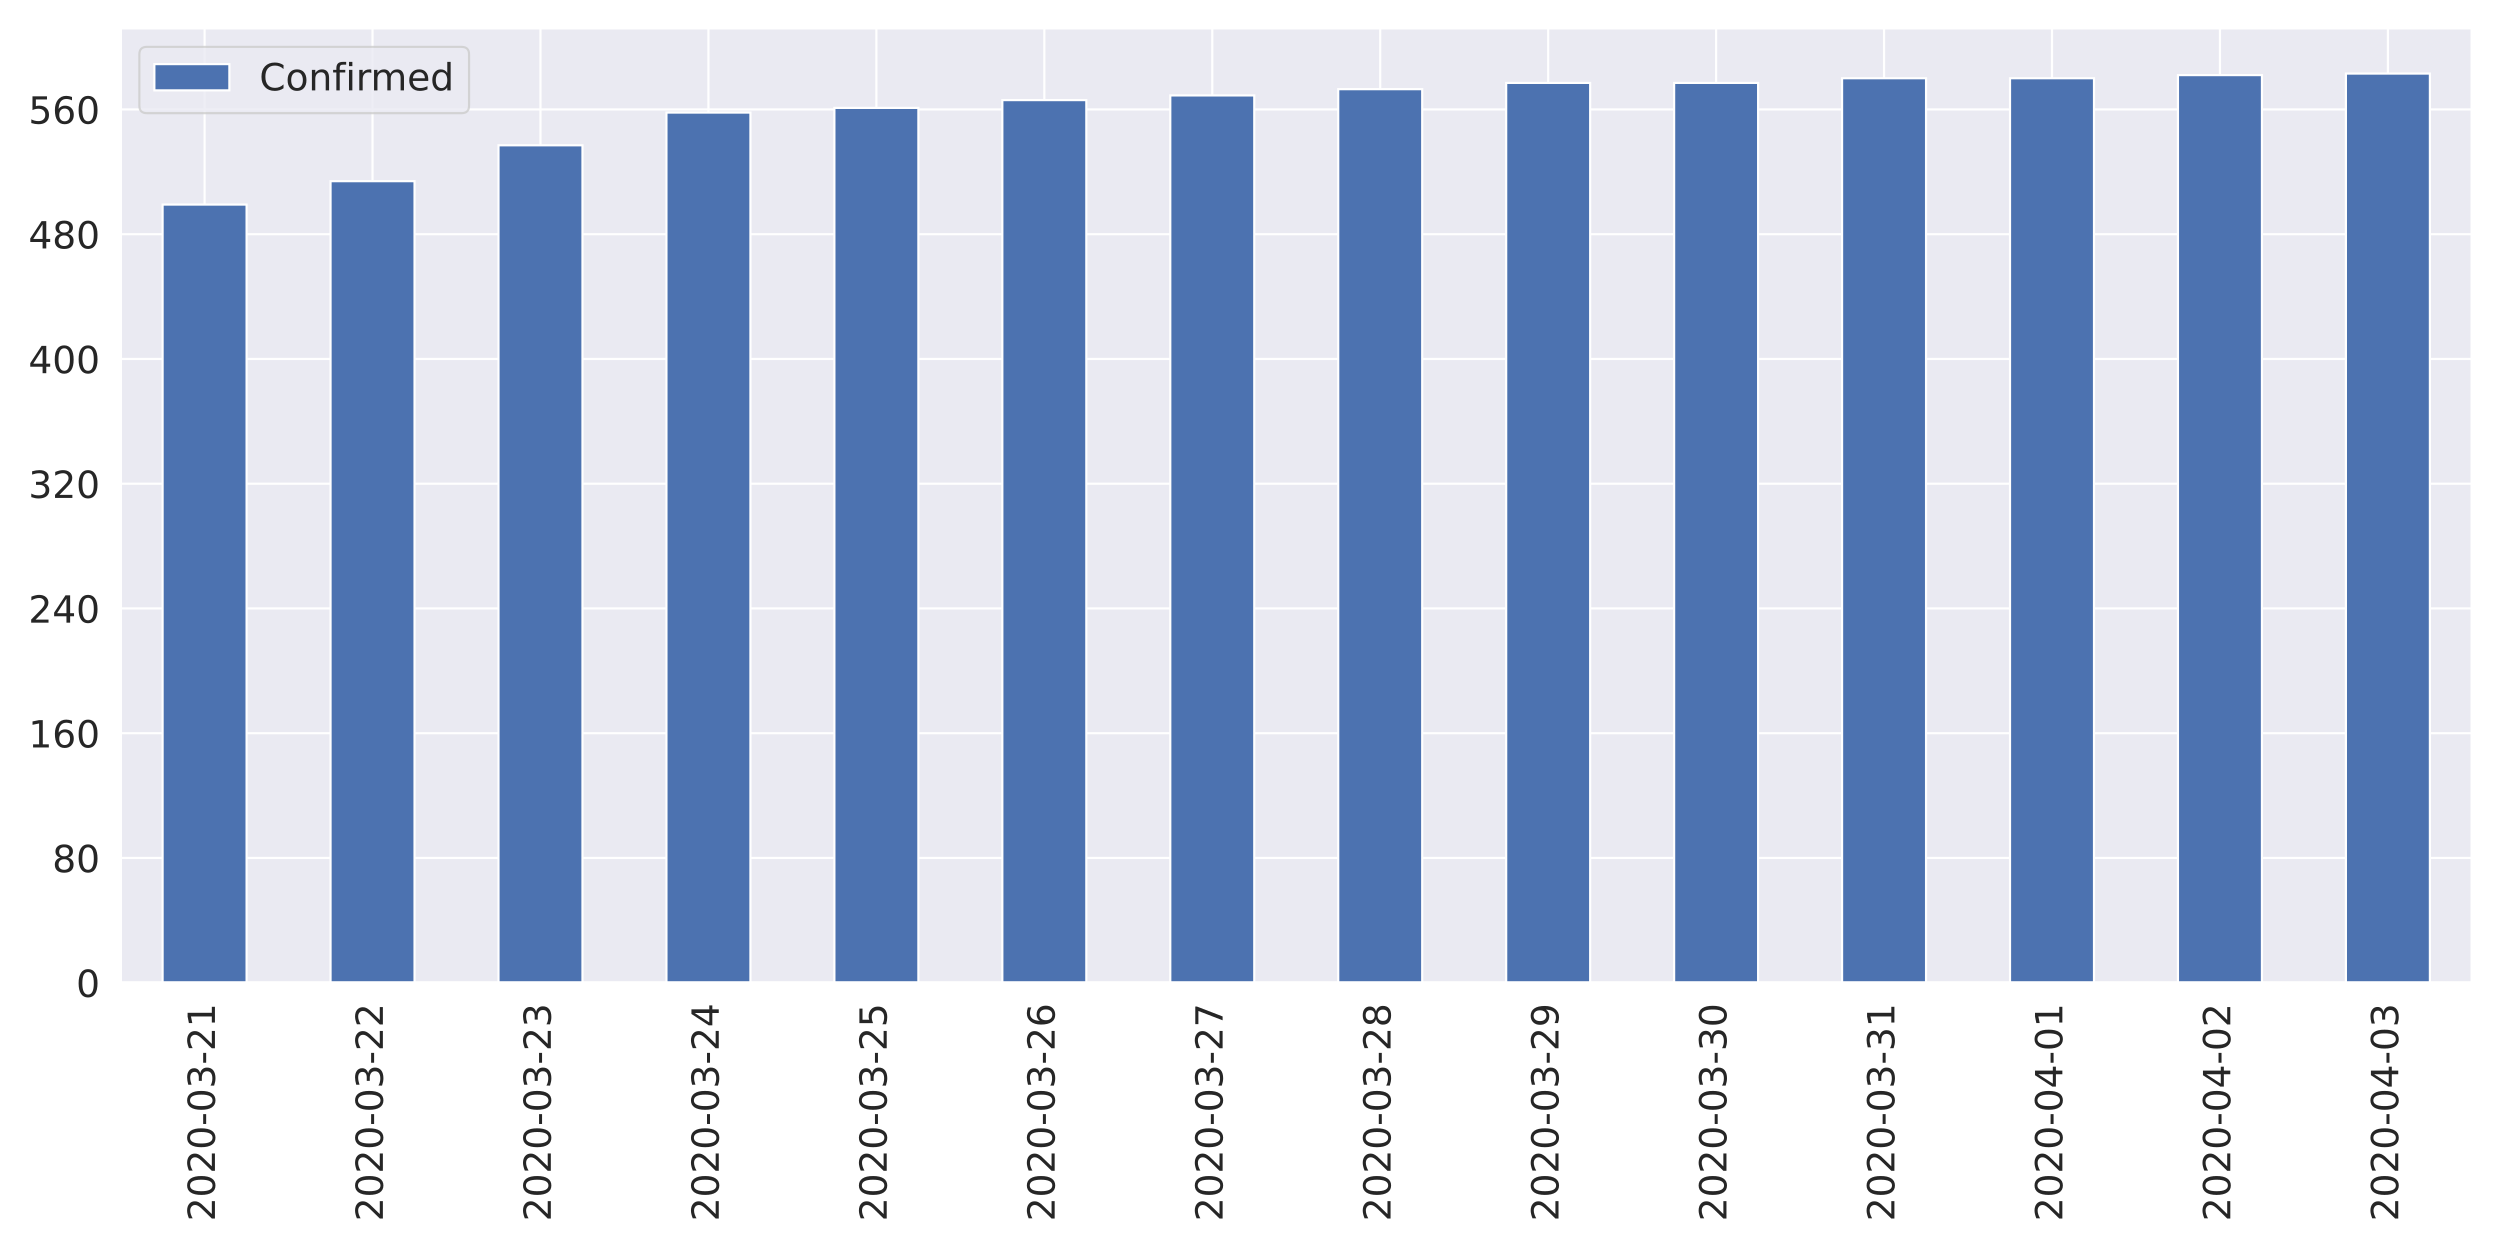
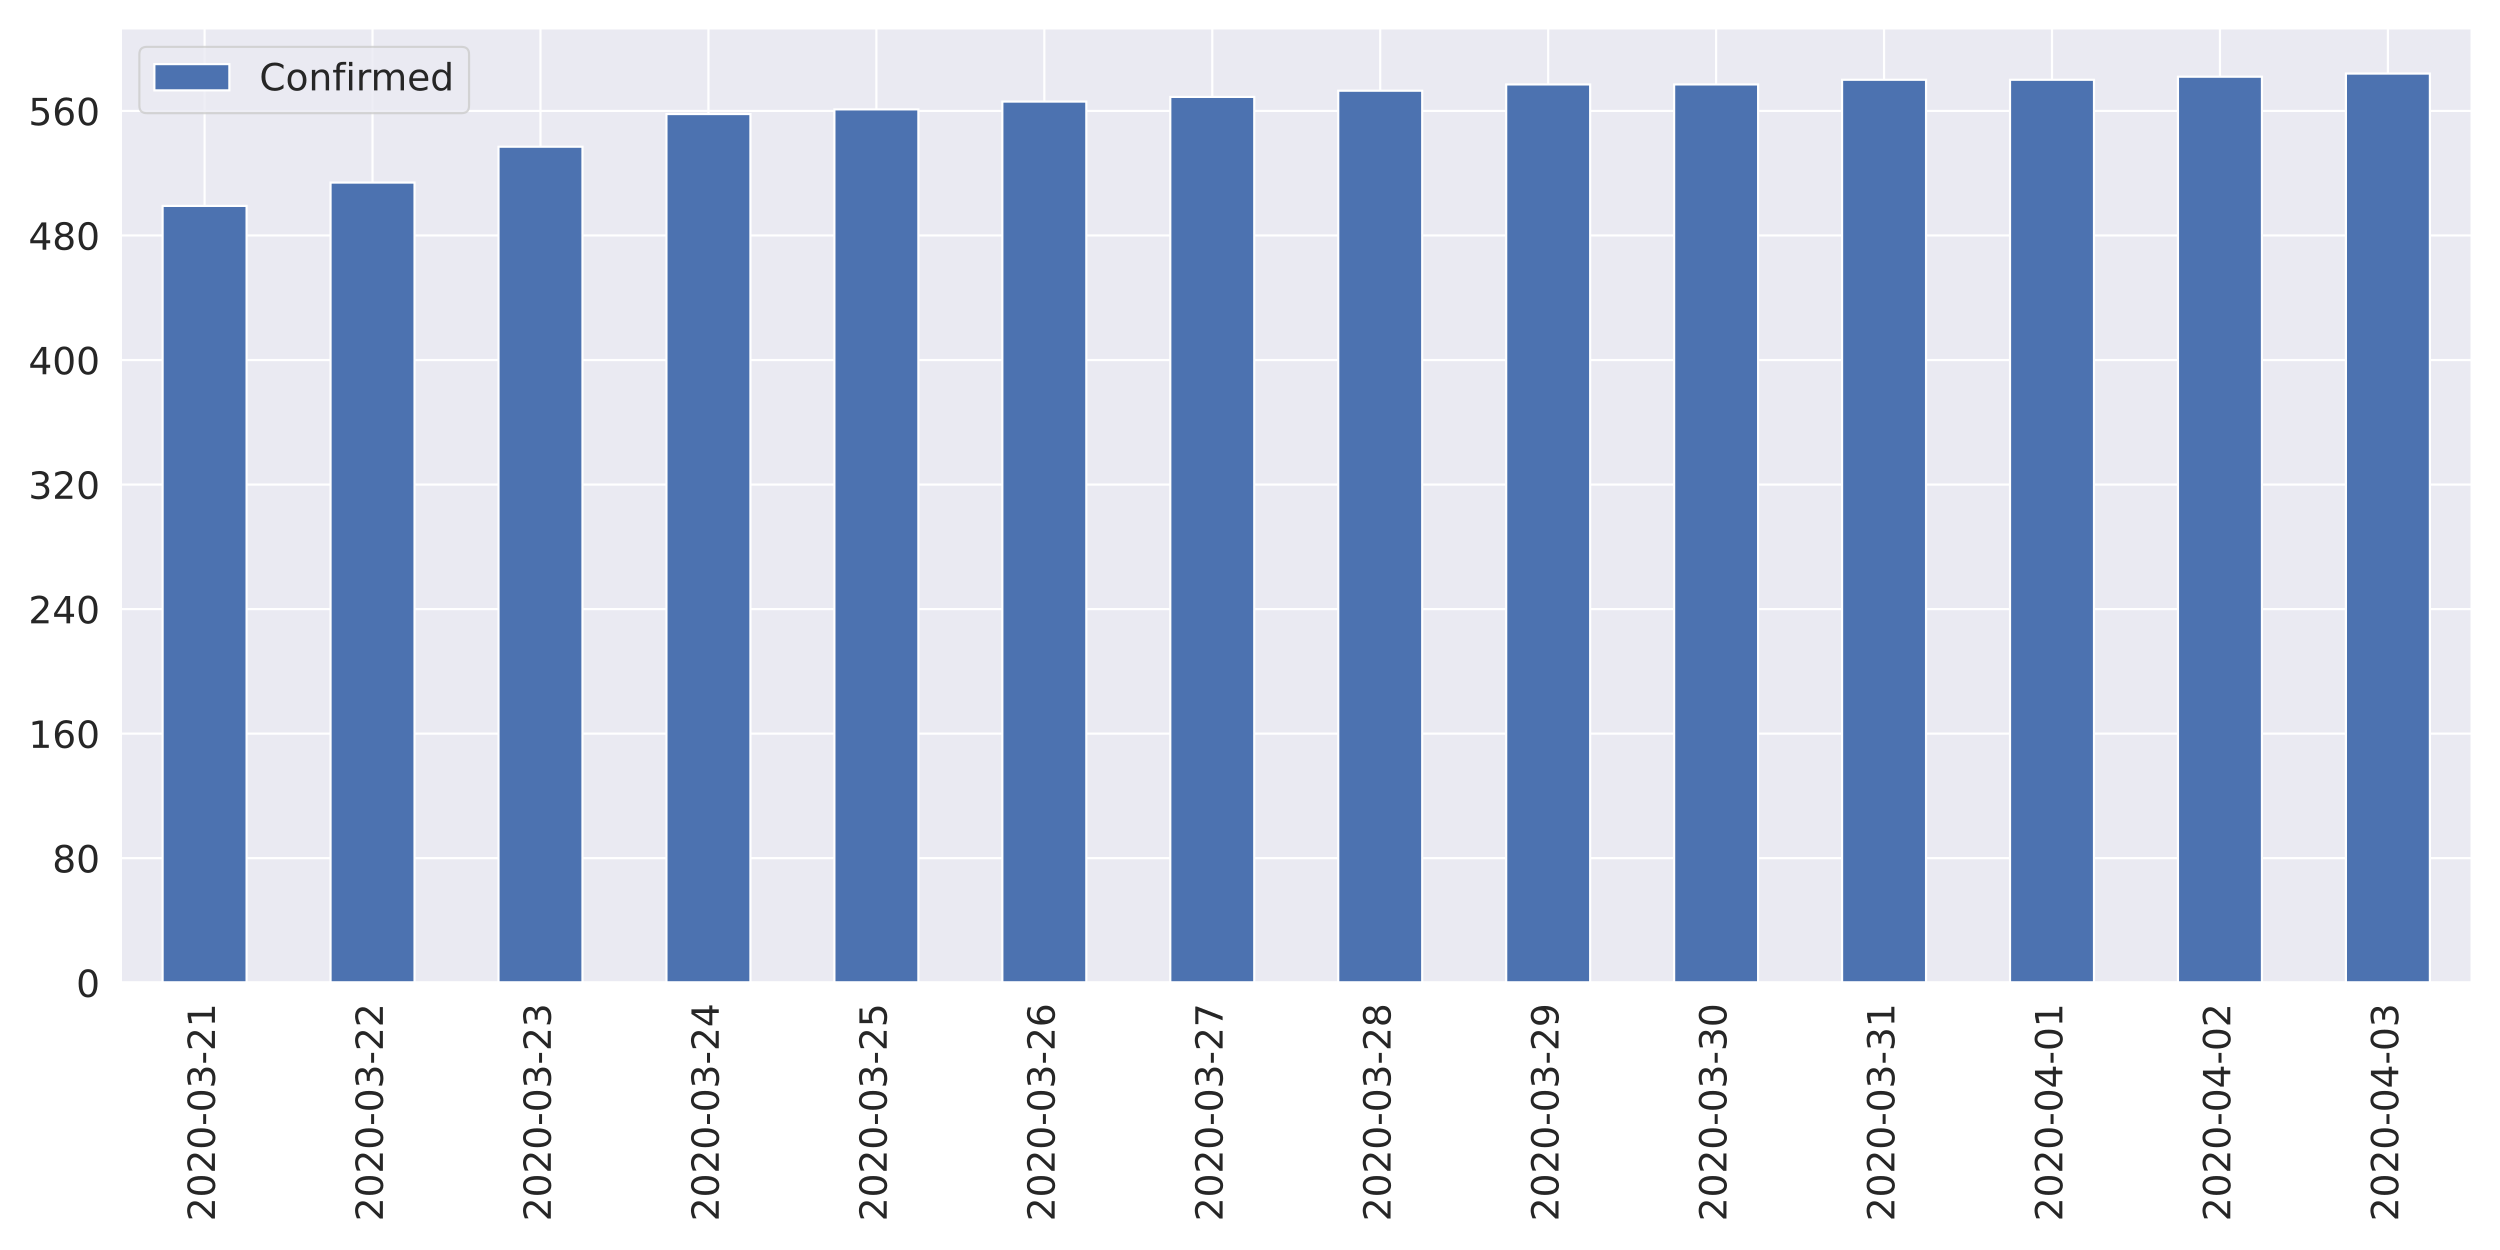
<svg xmlns="http://www.w3.org/2000/svg" xmlns:xlink="http://www.w3.org/1999/xlink" height="576pt" version="1.1" viewBox="0 0 1152 576" width="1152pt">
  <defs>
    <style type="text/css">
*{stroke-linecap:butt;stroke-linejoin:round;}
  </style>
  </defs>
  <g id="figure_1">
    <g id="patch_1">
      <path d="M 0 576  L 1152 576  L 1152 0  L 0 0  z " style="fill:#ffffff;" />
    </g>
    <g id="axes_1">
      <g id="patch_2">
        <path d="M 55.58 452.83  L 1139.04 452.83  L 1139.04 12.96  L 55.58 12.96  z " style="fill:#eaeaf2;" />
      </g>
      <g id="matplotlib.axis_1">
        <g id="xtick_1">
          <g id="line2d_1">
            <path clip-path="url(#p7d0ca9d0f2)" d="M 94.275 452.83  L 94.275 12.96  " style="fill:none;stroke:#ffffff;stroke-linecap:round;" />
          </g>
          <g id="text_1">
            <defs>
              <path d="M 19.188 8.297  L 53.609 8.297  L 53.609 0  L 7.328 0  L 7.328 8.297  Q 12.938 14.109 22.625 23.891  Q 32.328 33.688 34.812 36.531  Q 39.547 41.844 41.422 45.531  Q 43.312 49.219 43.312 52.781  Q 43.312 58.594 39.234 62.25  Q 35.156 65.922 28.609 65.922  Q 23.969 65.922 18.812 64.312  Q 13.672 62.703 7.812 59.422  L 7.812 69.391  Q 13.766 71.781 18.938 73  Q 24.125 74.219 28.422 74.219  Q 39.75 74.219 46.484 68.547  Q 53.219 62.891 53.219 53.422  Q 53.219 48.922 51.531 44.891  Q 49.859 40.875 45.406 35.406  Q 44.188 33.984 37.641 27.219  Q 31.109 20.453 19.188 8.297  z " id="DejaVuSans-50" />
              <path d="M 31.781 66.406  Q 24.172 66.406 20.328 58.906  Q 16.5 51.422 16.5 36.375  Q 16.5 21.391 20.328 13.891  Q 24.172 6.391 31.781 6.391  Q 39.453 6.391 43.281 13.891  Q 47.125 21.391 47.125 36.375  Q 47.125 51.422 43.281 58.906  Q 39.453 66.406 31.781 66.406  z M 31.781 74.219  Q 44.047 74.219 50.516 64.516  Q 56.984 54.828 56.984 36.375  Q 56.984 17.969 50.516 8.266  Q 44.047 -1.422 31.781 -1.422  Q 19.531 -1.422 13.062 8.266  Q 6.594 17.969 6.594 36.375  Q 6.594 54.828 13.062 64.516  Q 19.531 74.219 31.781 74.219  z " id="DejaVuSans-48" />
              <path d="M 4.891 31.391  L 31.203 31.391  L 31.203 23.391  L 4.891 23.391  z " id="DejaVuSans-45" />
              <path d="M 40.578 39.312  Q 47.656 37.797 51.625 33  Q 55.609 28.219 55.609 21.188  Q 55.609 10.406 48.188 4.484  Q 40.766 -1.422 27.094 -1.422  Q 22.516 -1.422 17.656 -0.516  Q 12.797 0.391 7.625 2.203  L 7.625 11.719  Q 11.719 9.328 16.594 8.109  Q 21.484 6.891 26.812 6.891  Q 36.078 6.891 40.938 10.547  Q 45.797 14.203 45.797 21.188  Q 45.797 27.641 41.281 31.266  Q 36.766 34.906 28.719 34.906  L 20.219 34.906  L 20.219 43.016  L 29.109 43.016  Q 36.375 43.016 40.234 45.922  Q 44.094 48.828 44.094 54.297  Q 44.094 59.906 40.109 62.906  Q 36.141 65.922 28.719 65.922  Q 24.656 65.922 20.016 65.031  Q 15.375 64.156 9.812 62.312  L 9.812 71.094  Q 15.438 72.656 20.344 73.438  Q 25.25 74.219 29.594 74.219  Q 40.828 74.219 47.359 69.109  Q 53.906 64.016 53.906 55.328  Q 53.906 49.266 50.438 45.094  Q 46.969 40.922 40.578 39.312  z " id="DejaVuSans-51" />
              <path d="M 12.406 8.297  L 28.516 8.297  L 28.516 63.922  L 10.984 60.406  L 10.984 69.391  L 28.422 72.906  L 38.281 72.906  L 38.281 8.297  L 54.391 8.297  L 54.391 0  L 12.406 0  z " id="DejaVuSans-49" />
            </defs>
            <g style="fill:#262626;" transform="translate(99.0432 562.7538)rotate(-90)scale(0.1728 -0.1728)">
              <use xlink:href="#DejaVuSans-50" />
              <use x="63.623" xlink:href="#DejaVuSans-48" />
              <use x="127.246" xlink:href="#DejaVuSans-50" />
              <use x="190.869" xlink:href="#DejaVuSans-48" />
              <use x="254.492" xlink:href="#DejaVuSans-45" />
              <use x="290.576" xlink:href="#DejaVuSans-48" />
              <use x="354.199" xlink:href="#DejaVuSans-51" />
              <use x="417.822" xlink:href="#DejaVuSans-45" />
              <use x="453.906" xlink:href="#DejaVuSans-50" />
              <use x="517.529" xlink:href="#DejaVuSans-49" />
            </g>
          </g>
        </g>
        <g id="xtick_2">
          <g id="line2d_2">
            <path clip-path="url(#p7d0ca9d0f2)" d="M 171.665 452.83  L 171.665 12.96  " style="fill:none;stroke:#ffffff;stroke-linecap:round;" />
          </g>
          <g id="text_2">
            <g style="fill:#262626;" transform="translate(176.4332 562.7538)rotate(-90)scale(0.1728 -0.1728)">
              <use xlink:href="#DejaVuSans-50" />
              <use x="63.623" xlink:href="#DejaVuSans-48" />
              <use x="127.246" xlink:href="#DejaVuSans-50" />
              <use x="190.869" xlink:href="#DejaVuSans-48" />
              <use x="254.492" xlink:href="#DejaVuSans-45" />
              <use x="290.576" xlink:href="#DejaVuSans-48" />
              <use x="354.199" xlink:href="#DejaVuSans-51" />
              <use x="417.822" xlink:href="#DejaVuSans-45" />
              <use x="453.906" xlink:href="#DejaVuSans-50" />
              <use x="517.529" xlink:href="#DejaVuSans-50" />
            </g>
          </g>
        </g>
        <g id="xtick_3">
          <g id="line2d_3">
            <path clip-path="url(#p7d0ca9d0f2)" d="M 249.055 452.83  L 249.055 12.96  " style="fill:none;stroke:#ffffff;stroke-linecap:round;" />
          </g>
          <g id="text_3">
            <g style="fill:#262626;" transform="translate(253.8232 562.7538)rotate(-90)scale(0.1728 -0.1728)">
              <use xlink:href="#DejaVuSans-50" />
              <use x="63.623" xlink:href="#DejaVuSans-48" />
              <use x="127.246" xlink:href="#DejaVuSans-50" />
              <use x="190.869" xlink:href="#DejaVuSans-48" />
              <use x="254.492" xlink:href="#DejaVuSans-45" />
              <use x="290.576" xlink:href="#DejaVuSans-48" />
              <use x="354.199" xlink:href="#DejaVuSans-51" />
              <use x="417.822" xlink:href="#DejaVuSans-45" />
              <use x="453.906" xlink:href="#DejaVuSans-50" />
              <use x="517.529" xlink:href="#DejaVuSans-51" />
            </g>
          </g>
        </g>
        <g id="xtick_4">
          <g id="line2d_4">
            <path clip-path="url(#p7d0ca9d0f2)" d="M 326.445 452.83  L 326.445 12.96  " style="fill:none;stroke:#ffffff;stroke-linecap:round;" />
          </g>
          <g id="text_4">
            <defs>
              <path d="M 37.797 64.312  L 12.891 25.391  L 37.797 25.391  z M 35.203 72.906  L 47.609 72.906  L 47.609 25.391  L 58.016 25.391  L 58.016 17.188  L 47.609 17.188  L 47.609 0  L 37.797 0  L 37.797 17.188  L 4.891 17.188  L 4.891 26.703  z " id="DejaVuSans-52" />
            </defs>
            <g style="fill:#262626;" transform="translate(331.2132 562.7538)rotate(-90)scale(0.1728 -0.1728)">
              <use xlink:href="#DejaVuSans-50" />
              <use x="63.623" xlink:href="#DejaVuSans-48" />
              <use x="127.246" xlink:href="#DejaVuSans-50" />
              <use x="190.869" xlink:href="#DejaVuSans-48" />
              <use x="254.492" xlink:href="#DejaVuSans-45" />
              <use x="290.576" xlink:href="#DejaVuSans-48" />
              <use x="354.199" xlink:href="#DejaVuSans-51" />
              <use x="417.822" xlink:href="#DejaVuSans-45" />
              <use x="453.906" xlink:href="#DejaVuSans-50" />
              <use x="517.529" xlink:href="#DejaVuSans-52" />
            </g>
          </g>
        </g>
        <g id="xtick_5">
          <g id="line2d_5">
            <path clip-path="url(#p7d0ca9d0f2)" d="M 403.835 452.83  L 403.835 12.96  " style="fill:none;stroke:#ffffff;stroke-linecap:round;" />
          </g>
          <g id="text_5">
            <defs>
              <path d="M 10.797 72.906  L 49.516 72.906  L 49.516 64.594  L 19.828 64.594  L 19.828 46.734  Q 21.969 47.469 24.109 47.828  Q 26.266 48.188 28.422 48.188  Q 40.625 48.188 47.75 41.5  Q 54.891 34.812 54.891 23.391  Q 54.891 11.625 47.562 5.094  Q 40.234 -1.422 26.906 -1.422  Q 22.312 -1.422 17.547 -0.641  Q 12.797 0.141 7.719 1.703  L 7.719 11.625  Q 12.109 9.234 16.797 8.062  Q 21.484 6.891 26.703 6.891  Q 35.156 6.891 40.078 11.328  Q 45.016 15.766 45.016 23.391  Q 45.016 31 40.078 35.438  Q 35.156 39.891 26.703 39.891  Q 22.75 39.891 18.812 39.016  Q 14.891 38.141 10.797 36.281  z " id="DejaVuSans-53" />
            </defs>
            <g style="fill:#262626;" transform="translate(408.6032 562.7538)rotate(-90)scale(0.1728 -0.1728)">
              <use xlink:href="#DejaVuSans-50" />
              <use x="63.623" xlink:href="#DejaVuSans-48" />
              <use x="127.246" xlink:href="#DejaVuSans-50" />
              <use x="190.869" xlink:href="#DejaVuSans-48" />
              <use x="254.492" xlink:href="#DejaVuSans-45" />
              <use x="290.576" xlink:href="#DejaVuSans-48" />
              <use x="354.199" xlink:href="#DejaVuSans-51" />
              <use x="417.822" xlink:href="#DejaVuSans-45" />
              <use x="453.906" xlink:href="#DejaVuSans-50" />
              <use x="517.529" xlink:href="#DejaVuSans-53" />
            </g>
          </g>
        </g>
        <g id="xtick_6">
          <g id="line2d_6">
            <path clip-path="url(#p7d0ca9d0f2)" d="M 481.225 452.83  L 481.225 12.96  " style="fill:none;stroke:#ffffff;stroke-linecap:round;" />
          </g>
          <g id="text_6">
            <defs>
              <path d="M 33.016 40.375  Q 26.375 40.375 22.484 35.828  Q 18.609 31.297 18.609 23.391  Q 18.609 15.531 22.484 10.953  Q 26.375 6.391 33.016 6.391  Q 39.656 6.391 43.531 10.953  Q 47.406 15.531 47.406 23.391  Q 47.406 31.297 43.531 35.828  Q 39.656 40.375 33.016 40.375  z M 52.594 71.297  L 52.594 62.312  Q 48.875 64.062 45.094 64.984  Q 41.312 65.922 37.594 65.922  Q 27.828 65.922 22.672 59.328  Q 17.531 52.734 16.797 39.406  Q 19.672 43.656 24.016 45.922  Q 28.375 48.188 33.594 48.188  Q 44.578 48.188 50.953 41.516  Q 57.328 34.859 57.328 23.391  Q 57.328 12.156 50.688 5.359  Q 44.047 -1.422 33.016 -1.422  Q 20.359 -1.422 13.672 8.266  Q 6.984 17.969 6.984 36.375  Q 6.984 53.656 15.188 63.938  Q 23.391 74.219 37.203 74.219  Q 40.922 74.219 44.703 73.484  Q 48.484 72.75 52.594 71.297  z " id="DejaVuSans-54" />
            </defs>
            <g style="fill:#262626;" transform="translate(485.9932 562.7538)rotate(-90)scale(0.1728 -0.1728)">
              <use xlink:href="#DejaVuSans-50" />
              <use x="63.623" xlink:href="#DejaVuSans-48" />
              <use x="127.246" xlink:href="#DejaVuSans-50" />
              <use x="190.869" xlink:href="#DejaVuSans-48" />
              <use x="254.492" xlink:href="#DejaVuSans-45" />
              <use x="290.576" xlink:href="#DejaVuSans-48" />
              <use x="354.199" xlink:href="#DejaVuSans-51" />
              <use x="417.822" xlink:href="#DejaVuSans-45" />
              <use x="453.906" xlink:href="#DejaVuSans-50" />
              <use x="517.529" xlink:href="#DejaVuSans-54" />
            </g>
          </g>
        </g>
        <g id="xtick_7">
          <g id="line2d_7">
            <path clip-path="url(#p7d0ca9d0f2)" d="M 558.615 452.83  L 558.615 12.96  " style="fill:none;stroke:#ffffff;stroke-linecap:round;" />
          </g>
          <g id="text_7">
            <defs>
              <path d="M 8.203 72.906  L 55.078 72.906  L 55.078 68.703  L 28.609 0  L 18.312 0  L 43.219 64.594  L 8.203 64.594  z " id="DejaVuSans-55" />
            </defs>
            <g style="fill:#262626;" transform="translate(563.3832 562.7538)rotate(-90)scale(0.1728 -0.1728)">
              <use xlink:href="#DejaVuSans-50" />
              <use x="63.623" xlink:href="#DejaVuSans-48" />
              <use x="127.246" xlink:href="#DejaVuSans-50" />
              <use x="190.869" xlink:href="#DejaVuSans-48" />
              <use x="254.492" xlink:href="#DejaVuSans-45" />
              <use x="290.576" xlink:href="#DejaVuSans-48" />
              <use x="354.199" xlink:href="#DejaVuSans-51" />
              <use x="417.822" xlink:href="#DejaVuSans-45" />
              <use x="453.906" xlink:href="#DejaVuSans-50" />
              <use x="517.529" xlink:href="#DejaVuSans-55" />
            </g>
          </g>
        </g>
        <g id="xtick_8">
          <g id="line2d_8">
            <path clip-path="url(#p7d0ca9d0f2)" d="M 636.005 452.83  L 636.005 12.96  " style="fill:none;stroke:#ffffff;stroke-linecap:round;" />
          </g>
          <g id="text_8">
            <defs>
              <path d="M 31.781 34.625  Q 24.75 34.625 20.719 30.859  Q 16.703 27.094 16.703 20.516  Q 16.703 13.922 20.719 10.156  Q 24.75 6.391 31.781 6.391  Q 38.812 6.391 42.859 10.172  Q 46.922 13.969 46.922 20.516  Q 46.922 27.094 42.891 30.859  Q 38.875 34.625 31.781 34.625  z M 21.922 38.812  Q 15.578 40.375 12.031 44.719  Q 8.5 49.078 8.5 55.328  Q 8.5 64.062 14.719 69.141  Q 20.953 74.219 31.781 74.219  Q 42.672 74.219 48.875 69.141  Q 55.078 64.062 55.078 55.328  Q 55.078 49.078 51.531 44.719  Q 48 40.375 41.703 38.812  Q 48.828 37.156 52.797 32.312  Q 56.781 27.484 56.781 20.516  Q 56.781 9.906 50.312 4.234  Q 43.844 -1.422 31.781 -1.422  Q 19.734 -1.422 13.25 4.234  Q 6.781 9.906 6.781 20.516  Q 6.781 27.484 10.781 32.312  Q 14.797 37.156 21.922 38.812  z M 18.312 54.391  Q 18.312 48.734 21.844 45.562  Q 25.391 42.391 31.781 42.391  Q 38.141 42.391 41.719 45.562  Q 45.312 48.734 45.312 54.391  Q 45.312 60.062 41.719 63.234  Q 38.141 66.406 31.781 66.406  Q 25.391 66.406 21.844 63.234  Q 18.312 60.062 18.312 54.391  z " id="DejaVuSans-56" />
            </defs>
            <g style="fill:#262626;" transform="translate(640.7732 562.7538)rotate(-90)scale(0.1728 -0.1728)">
              <use xlink:href="#DejaVuSans-50" />
              <use x="63.623" xlink:href="#DejaVuSans-48" />
              <use x="127.246" xlink:href="#DejaVuSans-50" />
              <use x="190.869" xlink:href="#DejaVuSans-48" />
              <use x="254.492" xlink:href="#DejaVuSans-45" />
              <use x="290.576" xlink:href="#DejaVuSans-48" />
              <use x="354.199" xlink:href="#DejaVuSans-51" />
              <use x="417.822" xlink:href="#DejaVuSans-45" />
              <use x="453.906" xlink:href="#DejaVuSans-50" />
              <use x="517.529" xlink:href="#DejaVuSans-56" />
            </g>
          </g>
        </g>
        <g id="xtick_9">
          <g id="line2d_9">
            <path clip-path="url(#p7d0ca9d0f2)" d="M 713.395 452.83  L 713.395 12.96  " style="fill:none;stroke:#ffffff;stroke-linecap:round;" />
          </g>
          <g id="text_9">
            <defs>
              <path d="M 10.984 1.516  L 10.984 10.5  Q 14.703 8.734 18.5 7.812  Q 22.312 6.891 25.984 6.891  Q 35.75 6.891 40.891 13.453  Q 46.047 20.016 46.781 33.406  Q 43.953 29.203 39.594 26.953  Q 35.25 24.703 29.984 24.703  Q 19.047 24.703 12.672 31.312  Q 6.297 37.938 6.297 49.422  Q 6.297 60.641 12.938 67.422  Q 19.578 74.219 30.609 74.219  Q 43.266 74.219 49.922 64.516  Q 56.594 54.828 56.594 36.375  Q 56.594 19.141 48.406 8.859  Q 40.234 -1.422 26.422 -1.422  Q 22.703 -1.422 18.891 -0.688  Q 15.094 0.047 10.984 1.516  z M 30.609 32.422  Q 37.25 32.422 41.125 36.953  Q 45.016 41.5 45.016 49.422  Q 45.016 57.281 41.125 61.844  Q 37.25 66.406 30.609 66.406  Q 23.969 66.406 20.094 61.844  Q 16.219 57.281 16.219 49.422  Q 16.219 41.5 20.094 36.953  Q 23.969 32.422 30.609 32.422  z " id="DejaVuSans-57" />
            </defs>
            <g style="fill:#262626;" transform="translate(718.1632 562.7538)rotate(-90)scale(0.1728 -0.1728)">
              <use xlink:href="#DejaVuSans-50" />
              <use x="63.623" xlink:href="#DejaVuSans-48" />
              <use x="127.246" xlink:href="#DejaVuSans-50" />
              <use x="190.869" xlink:href="#DejaVuSans-48" />
              <use x="254.492" xlink:href="#DejaVuSans-45" />
              <use x="290.576" xlink:href="#DejaVuSans-48" />
              <use x="354.199" xlink:href="#DejaVuSans-51" />
              <use x="417.822" xlink:href="#DejaVuSans-45" />
              <use x="453.906" xlink:href="#DejaVuSans-50" />
              <use x="517.529" xlink:href="#DejaVuSans-57" />
            </g>
          </g>
        </g>
        <g id="xtick_10">
          <g id="line2d_10">
            <path clip-path="url(#p7d0ca9d0f2)" d="M 790.785 452.83  L 790.785 12.96  " style="fill:none;stroke:#ffffff;stroke-linecap:round;" />
          </g>
          <g id="text_10">
            <g style="fill:#262626;" transform="translate(795.5532 562.7538)rotate(-90)scale(0.1728 -0.1728)">
              <use xlink:href="#DejaVuSans-50" />
              <use x="63.623" xlink:href="#DejaVuSans-48" />
              <use x="127.246" xlink:href="#DejaVuSans-50" />
              <use x="190.869" xlink:href="#DejaVuSans-48" />
              <use x="254.492" xlink:href="#DejaVuSans-45" />
              <use x="290.576" xlink:href="#DejaVuSans-48" />
              <use x="354.199" xlink:href="#DejaVuSans-51" />
              <use x="417.822" xlink:href="#DejaVuSans-45" />
              <use x="453.906" xlink:href="#DejaVuSans-51" />
              <use x="517.529" xlink:href="#DejaVuSans-48" />
            </g>
          </g>
        </g>
        <g id="xtick_11">
          <g id="line2d_11">
            <path clip-path="url(#p7d0ca9d0f2)" d="M 868.175 452.83  L 868.175 12.96  " style="fill:none;stroke:#ffffff;stroke-linecap:round;" />
          </g>
          <g id="text_11">
            <g style="fill:#262626;" transform="translate(872.9432 562.7538)rotate(-90)scale(0.1728 -0.1728)">
              <use xlink:href="#DejaVuSans-50" />
              <use x="63.623" xlink:href="#DejaVuSans-48" />
              <use x="127.246" xlink:href="#DejaVuSans-50" />
              <use x="190.869" xlink:href="#DejaVuSans-48" />
              <use x="254.492" xlink:href="#DejaVuSans-45" />
              <use x="290.576" xlink:href="#DejaVuSans-48" />
              <use x="354.199" xlink:href="#DejaVuSans-51" />
              <use x="417.822" xlink:href="#DejaVuSans-45" />
              <use x="453.906" xlink:href="#DejaVuSans-51" />
              <use x="517.529" xlink:href="#DejaVuSans-49" />
            </g>
          </g>
        </g>
        <g id="xtick_12">
          <g id="line2d_12">
            <path clip-path="url(#p7d0ca9d0f2)" d="M 945.565 452.83  L 945.565 12.96  " style="fill:none;stroke:#ffffff;stroke-linecap:round;" />
          </g>
          <g id="text_12">
            <g style="fill:#262626;" transform="translate(950.3332 562.7538)rotate(-90)scale(0.1728 -0.1728)">
              <use xlink:href="#DejaVuSans-50" />
              <use x="63.623" xlink:href="#DejaVuSans-48" />
              <use x="127.246" xlink:href="#DejaVuSans-50" />
              <use x="190.869" xlink:href="#DejaVuSans-48" />
              <use x="254.492" xlink:href="#DejaVuSans-45" />
              <use x="290.576" xlink:href="#DejaVuSans-48" />
              <use x="354.199" xlink:href="#DejaVuSans-52" />
              <use x="417.822" xlink:href="#DejaVuSans-45" />
              <use x="453.906" xlink:href="#DejaVuSans-48" />
              <use x="517.529" xlink:href="#DejaVuSans-49" />
            </g>
          </g>
        </g>
        <g id="xtick_13">
          <g id="line2d_13">
            <path clip-path="url(#p7d0ca9d0f2)" d="M 1022.955 452.83  L 1022.955 12.96  " style="fill:none;stroke:#ffffff;stroke-linecap:round;" />
          </g>
          <g id="text_13">
            <g style="fill:#262626;" transform="translate(1027.723 562.7538)rotate(-90)scale(0.1728 -0.1728)">
              <use xlink:href="#DejaVuSans-50" />
              <use x="63.623" xlink:href="#DejaVuSans-48" />
              <use x="127.246" xlink:href="#DejaVuSans-50" />
              <use x="190.869" xlink:href="#DejaVuSans-48" />
              <use x="254.492" xlink:href="#DejaVuSans-45" />
              <use x="290.576" xlink:href="#DejaVuSans-48" />
              <use x="354.199" xlink:href="#DejaVuSans-52" />
              <use x="417.822" xlink:href="#DejaVuSans-45" />
              <use x="453.906" xlink:href="#DejaVuSans-48" />
              <use x="517.529" xlink:href="#DejaVuSans-50" />
            </g>
          </g>
        </g>
        <g id="xtick_14">
          <g id="line2d_14">
            <path clip-path="url(#p7d0ca9d0f2)" d="M 1100.345 452.83  L 1100.345 12.96  " style="fill:none;stroke:#ffffff;stroke-linecap:round;" />
          </g>
          <g id="text_14">
            <g style="fill:#262626;" transform="translate(1105.113 562.7538)rotate(-90)scale(0.1728 -0.1728)">
              <use xlink:href="#DejaVuSans-50" />
              <use x="63.623" xlink:href="#DejaVuSans-48" />
              <use x="127.246" xlink:href="#DejaVuSans-50" />
              <use x="190.869" xlink:href="#DejaVuSans-48" />
              <use x="254.492" xlink:href="#DejaVuSans-45" />
              <use x="290.576" xlink:href="#DejaVuSans-48" />
              <use x="354.199" xlink:href="#DejaVuSans-52" />
              <use x="417.822" xlink:href="#DejaVuSans-45" />
              <use x="453.906" xlink:href="#DejaVuSans-48" />
              <use x="517.529" xlink:href="#DejaVuSans-51" />
            </g>
          </g>
        </g>
      </g>
      <g id="matplotlib.axis_2">
        <g id="ytick_1">
          <g id="line2d_15">
            <path clip-path="url(#p7d0ca9d0f2)" d="M 55.58 452.83  L 1139.04 452.83  " style="fill:none;stroke:#ffffff;stroke-linecap:round;" />
          </g>
          <g id="text_15">
            <g style="fill:#262626;" transform="translate(35.0856 459.3951)scale(0.1728 -0.1728)">
              <use xlink:href="#DejaVuSans-48" />
            </g>
          </g>
        </g>
        <g id="ytick_2">
          <g id="line2d_16">
-             <path clip-path="url(#p7d0ca9d0f2)" d="M 55.58 395.345  L 1139.04 395.345  " style="fill:none;stroke:#ffffff;stroke-linecap:round;" />
+             <path clip-path="url(#p7d0ca9d0f2)" d="M 55.58 395.443  L 1139.04 395.443  " style="fill:none;stroke:#ffffff;stroke-linecap:round;" />
          </g>
          <g id="text_16">
-             <g style="fill:#262626;" transform="translate(24.0912 401.9098)scale(0.1728 -0.1728)">
+             <g style="fill:#262626;" transform="translate(24.0912 402.0082)scale(0.1728 -0.1728)">
              <use xlink:href="#DejaVuSans-56" />
              <use x="63.623" xlink:href="#DejaVuSans-48" />
            </g>
          </g>
        </g>
        <g id="ytick_3">
          <g id="line2d_17">
-             <path clip-path="url(#p7d0ca9d0f2)" d="M 55.58 337.859  L 1139.04 337.859  " style="fill:none;stroke:#ffffff;stroke-linecap:round;" />
+             <path clip-path="url(#p7d0ca9d0f2)" d="M 55.58 338.056  L 1139.04 338.056  " style="fill:none;stroke:#ffffff;stroke-linecap:round;" />
          </g>
          <g id="text_17">
-             <g style="fill:#262626;" transform="translate(13.0968 344.4245)scale(0.1728 -0.1728)">
+             <g style="fill:#262626;" transform="translate(13.0968 344.6214)scale(0.1728 -0.1728)">
              <use xlink:href="#DejaVuSans-49" />
              <use x="63.623" xlink:href="#DejaVuSans-54" />
              <use x="127.246" xlink:href="#DejaVuSans-48" />
            </g>
          </g>
        </g>
        <g id="ytick_4">
          <g id="line2d_18">
-             <path clip-path="url(#p7d0ca9d0f2)" d="M 55.58 280.374  L 1139.04 280.374  " style="fill:none;stroke:#ffffff;stroke-linecap:round;" />
+             <path clip-path="url(#p7d0ca9d0f2)" d="M 55.58 280.67  L 1139.04 280.67  " style="fill:none;stroke:#ffffff;stroke-linecap:round;" />
          </g>
          <g id="text_18">
-             <g style="fill:#262626;" transform="translate(13.0968 286.9393)scale(0.1728 -0.1728)">
+             <g style="fill:#262626;" transform="translate(13.0968 287.2346)scale(0.1728 -0.1728)">
              <use xlink:href="#DejaVuSans-50" />
              <use x="63.623" xlink:href="#DejaVuSans-52" />
              <use x="127.246" xlink:href="#DejaVuSans-48" />
            </g>
          </g>
        </g>
        <g id="ytick_5">
          <g id="line2d_19">
-             <path clip-path="url(#p7d0ca9d0f2)" d="M 55.58 222.889  L 1139.04 222.889  " style="fill:none;stroke:#ffffff;stroke-linecap:round;" />
+             <path clip-path="url(#p7d0ca9d0f2)" d="M 55.58 223.283  L 1139.04 223.283  " style="fill:none;stroke:#ffffff;stroke-linecap:round;" />
          </g>
          <g id="text_19">
-             <g style="fill:#262626;" transform="translate(13.0968 229.454)scale(0.1728 -0.1728)">
+             <g style="fill:#262626;" transform="translate(13.0968 229.8478)scale(0.1728 -0.1728)">
              <use xlink:href="#DejaVuSans-51" />
              <use x="63.623" xlink:href="#DejaVuSans-50" />
              <use x="127.246" xlink:href="#DejaVuSans-48" />
            </g>
          </g>
        </g>
        <g id="ytick_6">
          <g id="line2d_20">
-             <path clip-path="url(#p7d0ca9d0f2)" d="M 55.58 165.404  L 1139.04 165.404  " style="fill:none;stroke:#ffffff;stroke-linecap:round;" />
+             <path clip-path="url(#p7d0ca9d0f2)" d="M 55.58 165.896  L 1139.04 165.896  " style="fill:none;stroke:#ffffff;stroke-linecap:round;" />
          </g>
          <g id="text_20">
-             <g style="fill:#262626;" transform="translate(13.0968 171.9688)scale(0.1728 -0.1728)">
+             <g style="fill:#262626;" transform="translate(13.0968 172.4609)scale(0.1728 -0.1728)">
              <use xlink:href="#DejaVuSans-52" />
              <use x="63.623" xlink:href="#DejaVuSans-48" />
              <use x="127.246" xlink:href="#DejaVuSans-48" />
            </g>
          </g>
        </g>
        <g id="ytick_7">
          <g id="line2d_21">
-             <path clip-path="url(#p7d0ca9d0f2)" d="M 55.58 107.918  L 1139.04 107.918  " style="fill:none;stroke:#ffffff;stroke-linecap:round;" />
+             <path clip-path="url(#p7d0ca9d0f2)" d="M 55.58 108.509  L 1139.04 108.509  " style="fill:none;stroke:#ffffff;stroke-linecap:round;" />
          </g>
          <g id="text_21">
-             <g style="fill:#262626;" transform="translate(13.0968 114.4835)scale(0.1728 -0.1728)">
+             <g style="fill:#262626;" transform="translate(13.0968 115.0741)scale(0.1728 -0.1728)">
              <use xlink:href="#DejaVuSans-52" />
              <use x="63.623" xlink:href="#DejaVuSans-56" />
              <use x="127.246" xlink:href="#DejaVuSans-48" />
            </g>
          </g>
        </g>
        <g id="ytick_8">
          <g id="line2d_22">
-             <path clip-path="url(#p7d0ca9d0f2)" d="M 55.58 50.433  L 1139.04 50.433  " style="fill:none;stroke:#ffffff;stroke-linecap:round;" />
+             <path clip-path="url(#p7d0ca9d0f2)" d="M 55.58 51.122  L 1139.04 51.122  " style="fill:none;stroke:#ffffff;stroke-linecap:round;" />
          </g>
          <g id="text_22">
-             <g style="fill:#262626;" transform="translate(13.0968 56.99825)scale(0.1728 -0.1728)">
+             <g style="fill:#262626;" transform="translate(13.0968 57.68729)scale(0.1728 -0.1728)">
              <use xlink:href="#DejaVuSans-53" />
              <use x="63.623" xlink:href="#DejaVuSans-54" />
              <use x="127.246" xlink:href="#DejaVuSans-48" />
            </g>
          </g>
        </g>
      </g>
      <g id="patch_3">
-         <path clip-path="url(#p7d0ca9d0f2)" d="M 74.927 452.83  L 113.623 452.83  L 113.623 94.266  L 74.927 94.266  z " style="fill:#4c72b0;stroke:#ffffff;stroke-linejoin:miter;" />
+         <path clip-path="url(#p7d0ca9d0f2)" d="M 74.927 452.83  L 113.623 452.83  L 113.623 94.88  L 74.927 94.88  z " style="fill:#4c72b0;stroke:#ffffff;stroke-linejoin:miter;" />
      </g>
      <g id="patch_4">
-         <path clip-path="url(#p7d0ca9d0f2)" d="M 152.317 452.83  L 191.012 452.83  L 191.012 83.487  L 152.317 83.487  z " style="fill:#4c72b0;stroke:#ffffff;stroke-linejoin:miter;" />
+         <path clip-path="url(#p7d0ca9d0f2)" d="M 152.317 452.83  L 191.012 452.83  L 191.012 84.12  L 152.317 84.12  z " style="fill:#4c72b0;stroke:#ffffff;stroke-linejoin:miter;" />
      </g>
      <g id="patch_5">
-         <path clip-path="url(#p7d0ca9d0f2)" d="M 229.708 452.83  L 268.402 452.83  L 268.402 66.96  L 229.708 66.96  z " style="fill:#4c72b0;stroke:#ffffff;stroke-linejoin:miter;" />
+         <path clip-path="url(#p7d0ca9d0f2)" d="M 229.708 452.83  L 268.402 452.83  L 268.402 67.621  L 229.708 67.621  z " style="fill:#4c72b0;stroke:#ffffff;stroke-linejoin:miter;" />
      </g>
      <g id="patch_6">
-         <path clip-path="url(#p7d0ca9d0f2)" d="M 307.098 452.83  L 345.793 452.83  L 345.793 51.87  L 307.098 51.87  z " style="fill:#4c72b0;stroke:#ffffff;stroke-linejoin:miter;" />
+         <path clip-path="url(#p7d0ca9d0f2)" d="M 307.098 452.83  L 345.793 452.83  L 345.793 52.557  L 307.098 52.557  z " style="fill:#4c72b0;stroke:#ffffff;stroke-linejoin:miter;" />
      </g>
      <g id="patch_7">
-         <path clip-path="url(#p7d0ca9d0f2)" d="M 384.488 452.83  L 423.183 452.83  L 423.183 49.715  L 384.488 49.715  z " style="fill:#4c72b0;stroke:#ffffff;stroke-linejoin:miter;" />
+         <path clip-path="url(#p7d0ca9d0f2)" d="M 384.488 452.83  L 423.183 452.83  L 423.183 50.405  L 384.488 50.405  z " style="fill:#4c72b0;stroke:#ffffff;stroke-linejoin:miter;" />
      </g>
      <g id="patch_8">
-         <path clip-path="url(#p7d0ca9d0f2)" d="M 461.877 452.83  L 500.572 452.83  L 500.572 46.122  L 461.877 46.122  z " style="fill:#4c72b0;stroke:#ffffff;stroke-linejoin:miter;" />
+         <path clip-path="url(#p7d0ca9d0f2)" d="M 461.877 452.83  L 500.572 452.83  L 500.572 46.818  L 461.877 46.818  z " style="fill:#4c72b0;stroke:#ffffff;stroke-linejoin:miter;" />
      </g>
      <g id="patch_9">
-         <path clip-path="url(#p7d0ca9d0f2)" d="M 539.268 452.83  L 577.962 452.83  L 577.962 43.966  L 539.268 43.966  z " style="fill:#4c72b0;stroke:#ffffff;stroke-linejoin:miter;" />
+         <path clip-path="url(#p7d0ca9d0f2)" d="M 539.268 452.83  L 577.962 452.83  L 577.962 44.666  L 539.268 44.666  z " style="fill:#4c72b0;stroke:#ffffff;stroke-linejoin:miter;" />
      </g>
      <g id="patch_10">
-         <path clip-path="url(#p7d0ca9d0f2)" d="M 616.658 452.83  L 655.352 452.83  L 655.352 41.092  L 616.658 41.092  z " style="fill:#4c72b0;stroke:#ffffff;stroke-linejoin:miter;" />
+         <path clip-path="url(#p7d0ca9d0f2)" d="M 616.658 452.83  L 655.352 452.83  L 655.352 41.797  L 616.658 41.797  z " style="fill:#4c72b0;stroke:#ffffff;stroke-linejoin:miter;" />
      </g>
      <g id="patch_11">
-         <path clip-path="url(#p7d0ca9d0f2)" d="M 694.048 452.83  L 732.742 452.83  L 732.742 38.218  L 694.048 38.218  z " style="fill:#4c72b0;stroke:#ffffff;stroke-linejoin:miter;" />
+         <path clip-path="url(#p7d0ca9d0f2)" d="M 694.048 452.83  L 732.742 452.83  L 732.742 38.928  L 694.048 38.928  z " style="fill:#4c72b0;stroke:#ffffff;stroke-linejoin:miter;" />
      </g>
      <g id="patch_12">
-         <path clip-path="url(#p7d0ca9d0f2)" d="M 771.438 452.83  L 810.133 452.83  L 810.133 38.218  L 771.438 38.218  z " style="fill:#4c72b0;stroke:#ffffff;stroke-linejoin:miter;" />
+         <path clip-path="url(#p7d0ca9d0f2)" d="M 771.438 452.83  L 810.133 452.83  L 810.133 38.928  L 771.438 38.928  z " style="fill:#4c72b0;stroke:#ffffff;stroke-linejoin:miter;" />
      </g>
      <g id="patch_13">
-         <path clip-path="url(#p7d0ca9d0f2)" d="M 848.827 452.83  L 887.523 452.83  L 887.523 36.062  L 848.827 36.062  z " style="fill:#4c72b0;stroke:#ffffff;stroke-linejoin:miter;" />
+         <path clip-path="url(#p7d0ca9d0f2)" d="M 848.827 452.83  L 887.523 452.83  L 887.523 36.776  L 848.827 36.776  z " style="fill:#4c72b0;stroke:#ffffff;stroke-linejoin:miter;" />
      </g>
      <g id="patch_14">
-         <path clip-path="url(#p7d0ca9d0f2)" d="M 926.217 452.83  L 964.913 452.83  L 964.913 36.062  L 926.217 36.062  z " style="fill:#4c72b0;stroke:#ffffff;stroke-linejoin:miter;" />
+         <path clip-path="url(#p7d0ca9d0f2)" d="M 926.217 452.83  L 964.913 452.83  L 964.913 36.776  L 926.217 36.776  z " style="fill:#4c72b0;stroke:#ffffff;stroke-linejoin:miter;" />
      </g>
      <g id="patch_15">
-         <path clip-path="url(#p7d0ca9d0f2)" d="M 1003.607 452.83  L 1042.303 452.83  L 1042.303 34.625  L 1003.607 34.625  z " style="fill:#4c72b0;stroke:#ffffff;stroke-linejoin:miter;" />
+         <path clip-path="url(#p7d0ca9d0f2)" d="M 1003.607 452.83  L 1042.303 452.83  L 1042.303 35.341  L 1003.607 35.341  z " style="fill:#4c72b0;stroke:#ffffff;stroke-linejoin:miter;" />
      </g>
      <g id="patch_16">
        <path clip-path="url(#p7d0ca9d0f2)" d="M 1080.997 452.83  L 1119.693 452.83  L 1119.693 33.906  L 1080.997 33.906  z " style="fill:#4c72b0;stroke:#ffffff;stroke-linejoin:miter;" />
      </g>
      <g id="patch_17">
        <path d="M 55.58 452.83  L 55.58 12.96  " style="fill:none;stroke:#ffffff;stroke-linecap:square;stroke-linejoin:miter;stroke-width:1.25;" />
      </g>
      <g id="patch_18">
        <path d="M 1139.04 452.83  L 1139.04 12.96  " style="fill:none;stroke:#ffffff;stroke-linecap:square;stroke-linejoin:miter;stroke-width:1.25;" />
      </g>
      <g id="patch_19">
        <path d="M 55.58 452.83  L 1139.04 452.83  " style="fill:none;stroke:#ffffff;stroke-linecap:square;stroke-linejoin:miter;stroke-width:1.25;" />
      </g>
      <g id="patch_20">
        <path d="M 55.58 12.96  L 1139.04 12.96  " style="fill:none;stroke:#ffffff;stroke-linecap:square;stroke-linejoin:miter;stroke-width:1.25;" />
      </g>
      <g id="legend_1">
        <g id="patch_21">
          <path d="M 67.676 52.148  L 212.682 52.148  Q 216.138 52.148 216.138 48.692  L 216.138 25.056  Q 216.138 21.6 212.682 21.6  L 67.676 21.6  Q 64.22 21.6 64.22 25.056  L 64.22 48.692  Q 64.22 52.148 67.676 52.148  z " style="fill:#eaeaf2;opacity:0.8;stroke:#cccccc;stroke-linejoin:miter;" />
        </g>
        <g id="patch_22">
          <path d="M 71.132 41.642  L 105.692 41.642  L 105.692 29.546  L 71.132 29.546  z " style="fill:#4c72b0;stroke:#ffffff;stroke-linejoin:miter;" />
        </g>
        <g id="text_23">
          <defs>
            <path d="M 64.406 67.281  L 64.406 56.891  Q 59.422 61.531 53.781 63.812  Q 48.141 66.109 41.797 66.109  Q 29.297 66.109 22.656 58.469  Q 16.016 50.828 16.016 36.375  Q 16.016 21.969 22.656 14.328  Q 29.297 6.688 41.797 6.688  Q 48.141 6.688 53.781 8.984  Q 59.422 11.281 64.406 15.922  L 64.406 5.609  Q 59.234 2.094 53.438 0.328  Q 47.656 -1.422 41.219 -1.422  Q 24.656 -1.422 15.125 8.703  Q 5.609 18.844 5.609 36.375  Q 5.609 53.953 15.125 64.078  Q 24.656 74.219 41.219 74.219  Q 47.75 74.219 53.531 72.484  Q 59.328 70.75 64.406 67.281  z " id="DejaVuSans-67" />
            <path d="M 30.609 48.391  Q 23.391 48.391 19.188 42.75  Q 14.984 37.109 14.984 27.297  Q 14.984 17.484 19.156 11.844  Q 23.344 6.203 30.609 6.203  Q 37.797 6.203 41.984 11.859  Q 46.188 17.531 46.188 27.297  Q 46.188 37.016 41.984 42.703  Q 37.797 48.391 30.609 48.391  z M 30.609 56  Q 42.328 56 49.016 48.375  Q 55.719 40.766 55.719 27.297  Q 55.719 13.875 49.016 6.219  Q 42.328 -1.422 30.609 -1.422  Q 18.844 -1.422 12.172 6.219  Q 5.516 13.875 5.516 27.297  Q 5.516 40.766 12.172 48.375  Q 18.844 56 30.609 56  z " id="DejaVuSans-111" />
            <path d="M 54.891 33.016  L 54.891 0  L 45.906 0  L 45.906 32.719  Q 45.906 40.484 42.875 44.328  Q 39.844 48.188 33.797 48.188  Q 26.516 48.188 22.312 43.547  Q 18.109 38.922 18.109 30.906  L 18.109 0  L 9.078 0  L 9.078 54.688  L 18.109 54.688  L 18.109 46.188  Q 21.344 51.125 25.703 53.562  Q 30.078 56 35.797 56  Q 45.219 56 50.047 50.172  Q 54.891 44.344 54.891 33.016  z " id="DejaVuSans-110" />
            <path d="M 37.109 75.984  L 37.109 68.5  L 28.516 68.5  Q 23.688 68.5 21.797 66.547  Q 19.922 64.594 19.922 59.516  L 19.922 54.688  L 34.719 54.688  L 34.719 47.703  L 19.922 47.703  L 19.922 0  L 10.891 0  L 10.891 47.703  L 2.297 47.703  L 2.297 54.688  L 10.891 54.688  L 10.891 58.5  Q 10.891 67.625 15.141 71.797  Q 19.391 75.984 28.609 75.984  z " id="DejaVuSans-102" />
            <path d="M 9.422 54.688  L 18.406 54.688  L 18.406 0  L 9.422 0  z M 9.422 75.984  L 18.406 75.984  L 18.406 64.594  L 9.422 64.594  z " id="DejaVuSans-105" />
            <path d="M 41.109 46.297  Q 39.594 47.172 37.812 47.578  Q 36.031 48 33.891 48  Q 26.266 48 22.188 43.047  Q 18.109 38.094 18.109 28.812  L 18.109 0  L 9.078 0  L 9.078 54.688  L 18.109 54.688  L 18.109 46.188  Q 20.953 51.172 25.484 53.578  Q 30.031 56 36.531 56  Q 37.453 56 38.578 55.875  Q 39.703 55.766 41.062 55.516  z " id="DejaVuSans-114" />
            <path d="M 52 44.188  Q 55.375 50.25 60.062 53.125  Q 64.75 56 71.094 56  Q 79.641 56 84.281 50.016  Q 88.922 44.047 88.922 33.016  L 88.922 0  L 79.891 0  L 79.891 32.719  Q 79.891 40.578 77.094 44.375  Q 74.312 48.188 68.609 48.188  Q 61.625 48.188 57.562 43.547  Q 53.516 38.922 53.516 30.906  L 53.516 0  L 44.484 0  L 44.484 32.719  Q 44.484 40.625 41.703 44.406  Q 38.922 48.188 33.109 48.188  Q 26.219 48.188 22.156 43.531  Q 18.109 38.875 18.109 30.906  L 18.109 0  L 9.078 0  L 9.078 54.688  L 18.109 54.688  L 18.109 46.188  Q 21.188 51.219 25.484 53.609  Q 29.781 56 35.688 56  Q 41.656 56 45.828 52.969  Q 50 49.953 52 44.188  z " id="DejaVuSans-109" />
            <path d="M 56.203 29.594  L 56.203 25.203  L 14.891 25.203  Q 15.484 15.922 20.484 11.062  Q 25.484 6.203 34.422 6.203  Q 39.594 6.203 44.453 7.469  Q 49.312 8.734 54.109 11.281  L 54.109 2.781  Q 49.266 0.734 44.188 -0.344  Q 39.109 -1.422 33.891 -1.422  Q 20.797 -1.422 13.156 6.188  Q 5.516 13.812 5.516 26.812  Q 5.516 40.234 12.766 48.109  Q 20.016 56 32.328 56  Q 43.359 56 49.781 48.891  Q 56.203 41.797 56.203 29.594  z M 47.219 32.234  Q 47.125 39.594 43.094 43.984  Q 39.062 48.391 32.422 48.391  Q 24.906 48.391 20.391 44.141  Q 15.875 39.891 15.188 32.172  z " id="DejaVuSans-101" />
            <path d="M 45.406 46.391  L 45.406 75.984  L 54.391 75.984  L 54.391 0  L 45.406 0  L 45.406 8.203  Q 42.578 3.328 38.25 0.953  Q 33.938 -1.422 27.875 -1.422  Q 17.969 -1.422 11.734 6.484  Q 5.516 14.406 5.516 27.297  Q 5.516 40.188 11.734 48.094  Q 17.969 56 27.875 56  Q 33.938 56 38.25 53.625  Q 42.578 51.266 45.406 46.391  z M 14.797 27.297  Q 14.797 17.391 18.875 11.75  Q 22.953 6.109 30.078 6.109  Q 37.203 6.109 41.297 11.75  Q 45.406 17.391 45.406 27.297  Q 45.406 37.203 41.297 42.844  Q 37.203 48.484 30.078 48.484  Q 22.953 48.484 18.875 42.844  Q 14.797 37.203 14.797 27.297  z " id="DejaVuSans-100" />
          </defs>
          <g style="fill:#262626;" transform="translate(119.516 41.6421)scale(0.1728 -0.1728)">
            <use xlink:href="#DejaVuSans-67" />
            <use x="69.824" xlink:href="#DejaVuSans-111" />
            <use x="131.006" xlink:href="#DejaVuSans-110" />
            <use x="194.385" xlink:href="#DejaVuSans-102" />
            <use x="229.59" xlink:href="#DejaVuSans-105" />
            <use x="257.373" xlink:href="#DejaVuSans-114" />
            <use x="296.736" xlink:href="#DejaVuSans-109" />
            <use x="394.148" xlink:href="#DejaVuSans-101" />
            <use x="455.672" xlink:href="#DejaVuSans-100" />
          </g>
        </g>
      </g>
    </g>
  </g>
  <defs>
    <clipPath id="p7d0ca9d0f2">
      <rect height="439.87" width="1083.46" x="55.58" y="12.96" />
    </clipPath>
  </defs>
</svg>
